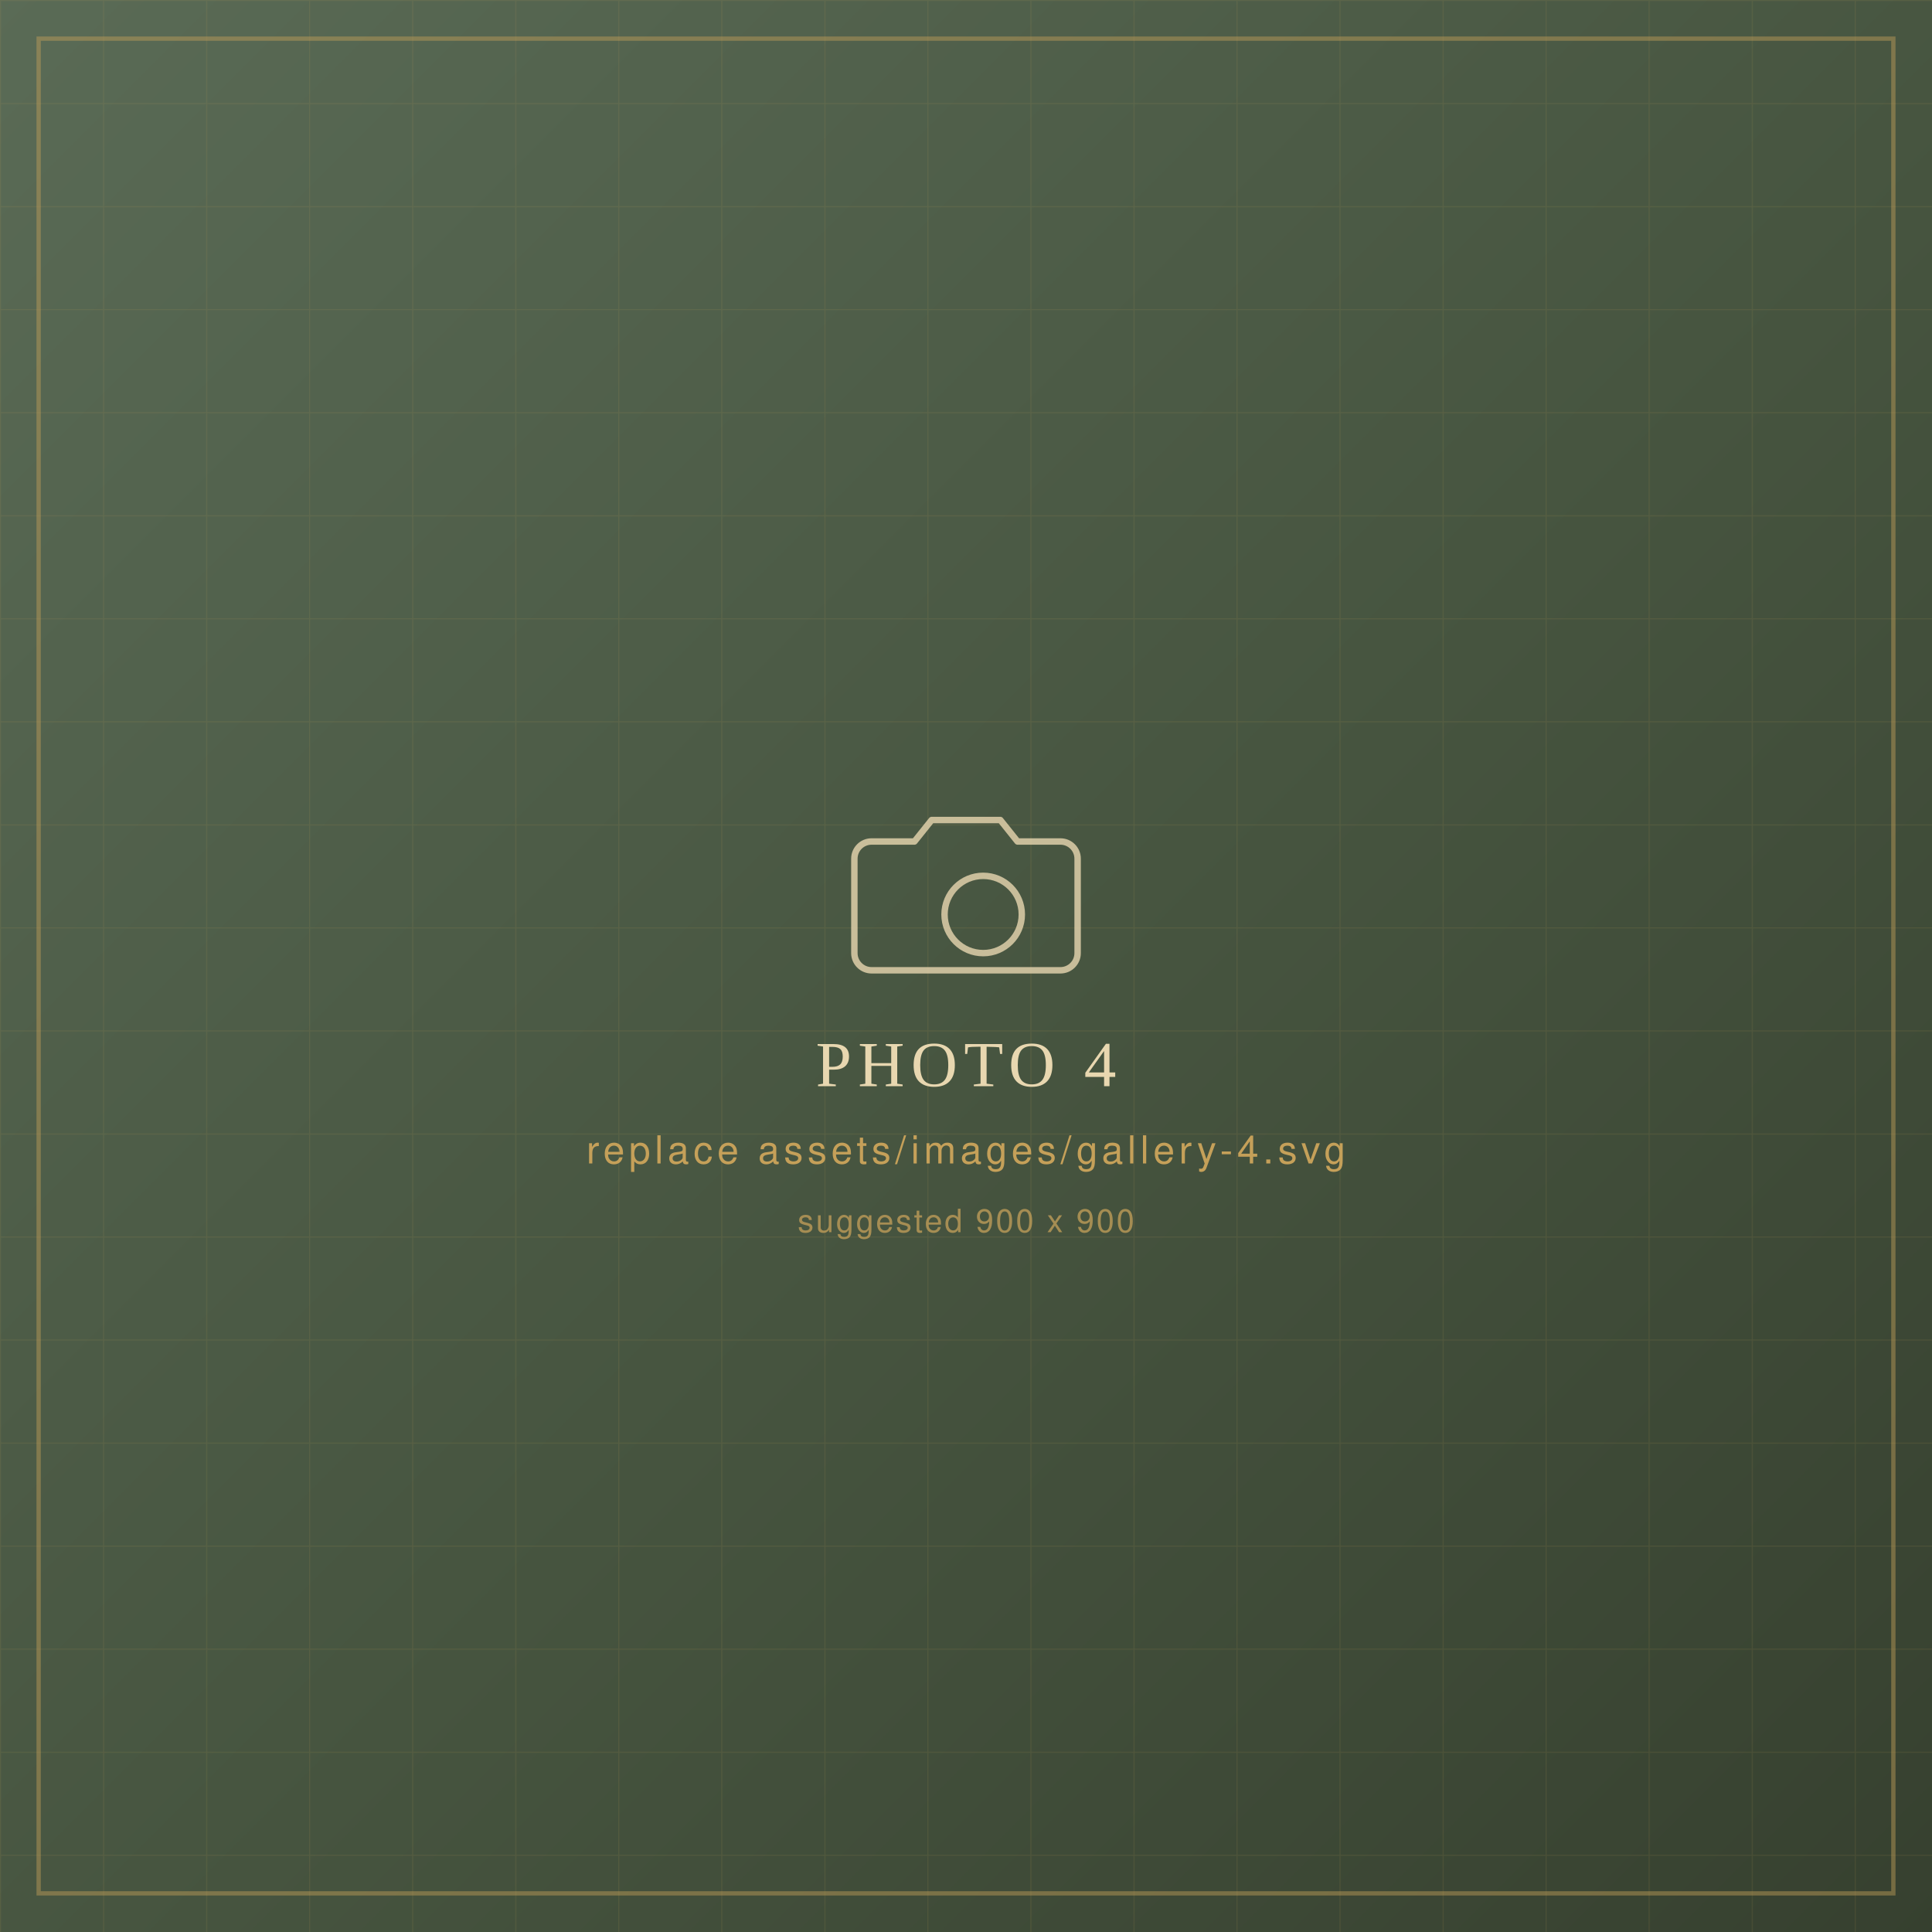
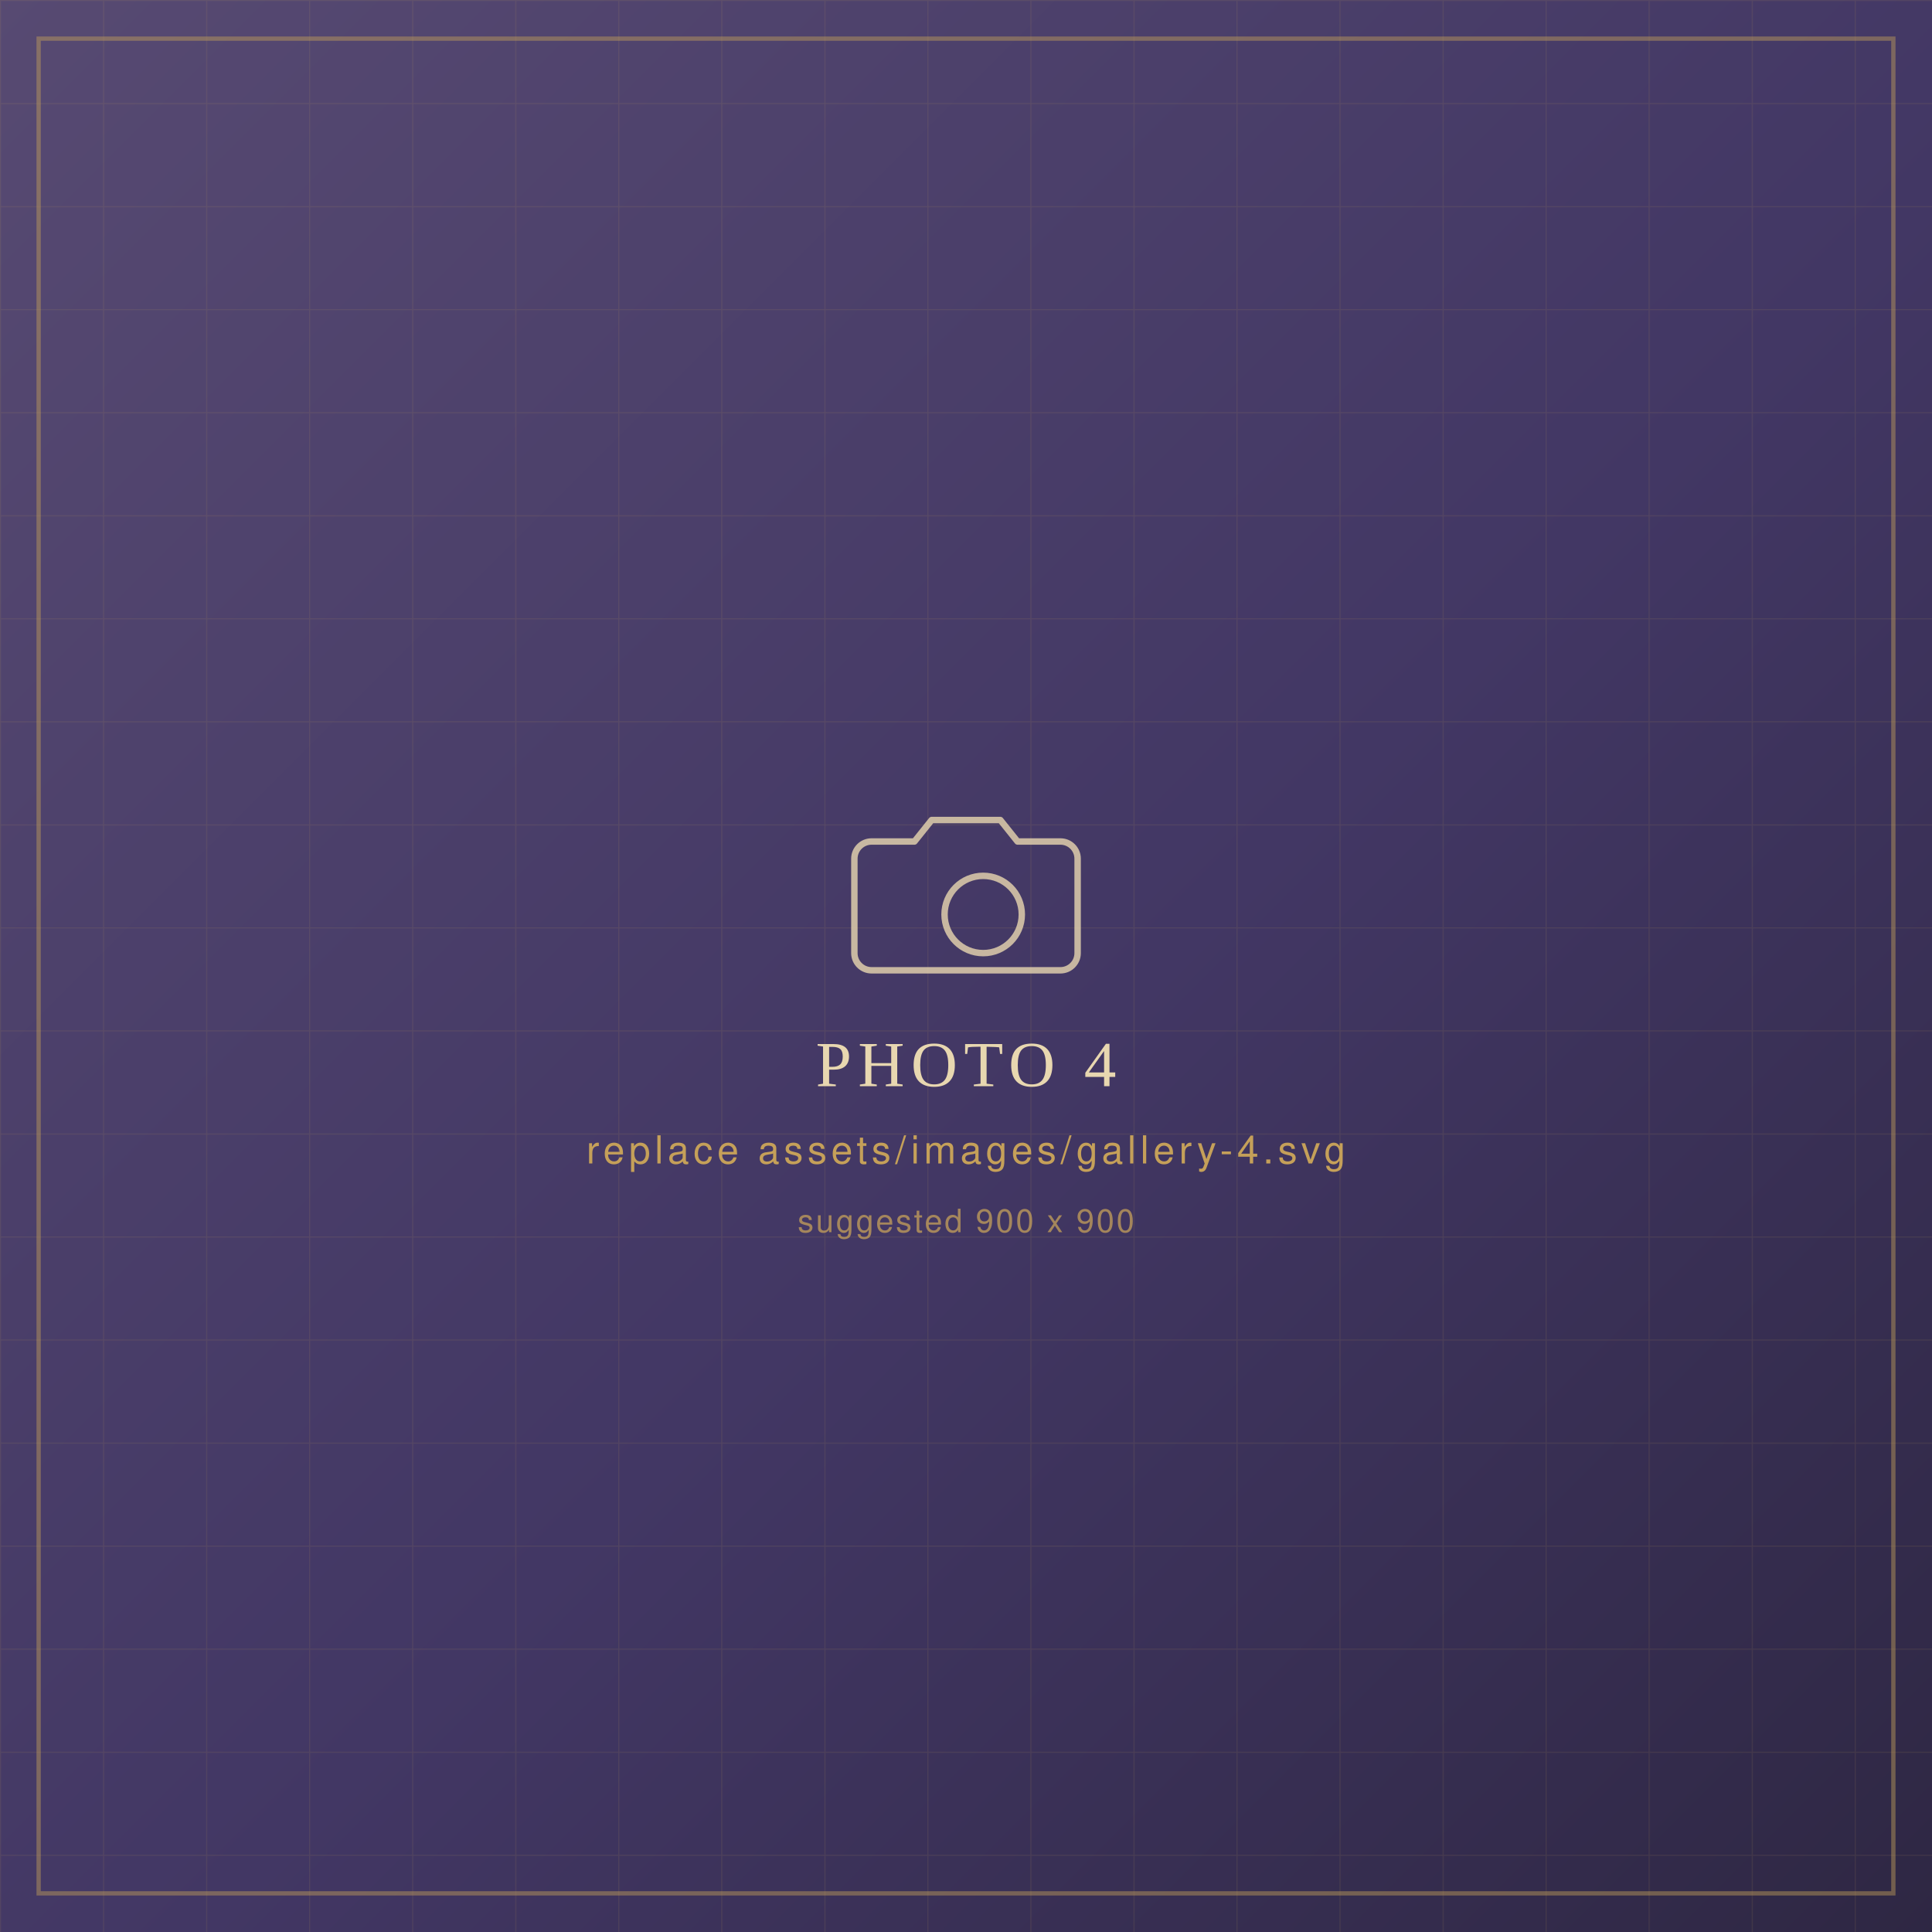
<svg xmlns="http://www.w3.org/2000/svg" viewBox="0 0 900 900" width="900" height="900" role="img" aria-label="PHOTO 4 placeholder">
  <defs>
    <linearGradient id="bg" x1="0" y1="0" x2="1" y2="1">
-       <stop offset="0" stop-color="#5A6B56" />
-       <stop offset="0.55" stop-color="#46543F" />
-       <stop offset="1" stop-color="#36402F" />
+       <stop offset="0" stop-color="#574A72" />
+       <stop offset="0.55" stop-color="#423764" />
+       <stop offset="1" stop-color="#2E2743" />
    </linearGradient>
    <pattern id="grid" width="48" height="48" patternUnits="userSpaceOnUse">
      <path d="M48 0H0V48" fill="none" stroke="#C5A059" stroke-opacity="0.12" stroke-width="1" />
    </pattern>
  </defs>
  <rect width="900" height="900" fill="url(#bg)" />
  <rect width="900" height="900" fill="url(#grid)" />
  <rect x="18" y="18" width="864" height="864" fill="none" stroke="#C5A059" stroke-opacity="0.45" stroke-width="2" />
  <g transform="translate(450 410)" fill="none" stroke="#E8D7B0" stroke-opacity="0.8" stroke-width="3" stroke-linejoin="round" stroke-linecap="round">
    <path d="M-44 -18h20l8-10h32l8 10h20a8 8 0 0 1 8 8v44a8 8 0 0 1-8 8h-88a8 8 0 0 1-8-8v-44a8 8 0 0 1 8-8z" />
    <circle cx="8" cy="16" r="18" />
  </g>
  <text x="450" y="506" text-anchor="middle" fill="#E8D7B0" font-family="Georgia, 'Times New Roman', serif" font-size="30" letter-spacing="3">PHOTO 4</text>
  <text x="450" y="542" text-anchor="middle" fill="#C5A059" font-family="Helvetica, Arial, sans-serif" font-size="18" letter-spacing="2">replace assets/images/gallery-4.svg</text>
  <text x="450" y="574" text-anchor="middle" fill="#C5A059" fill-opacity="0.75" font-family="Helvetica, Arial, sans-serif" font-size="15" letter-spacing="1">suggested 900 x 900</text>
</svg>
